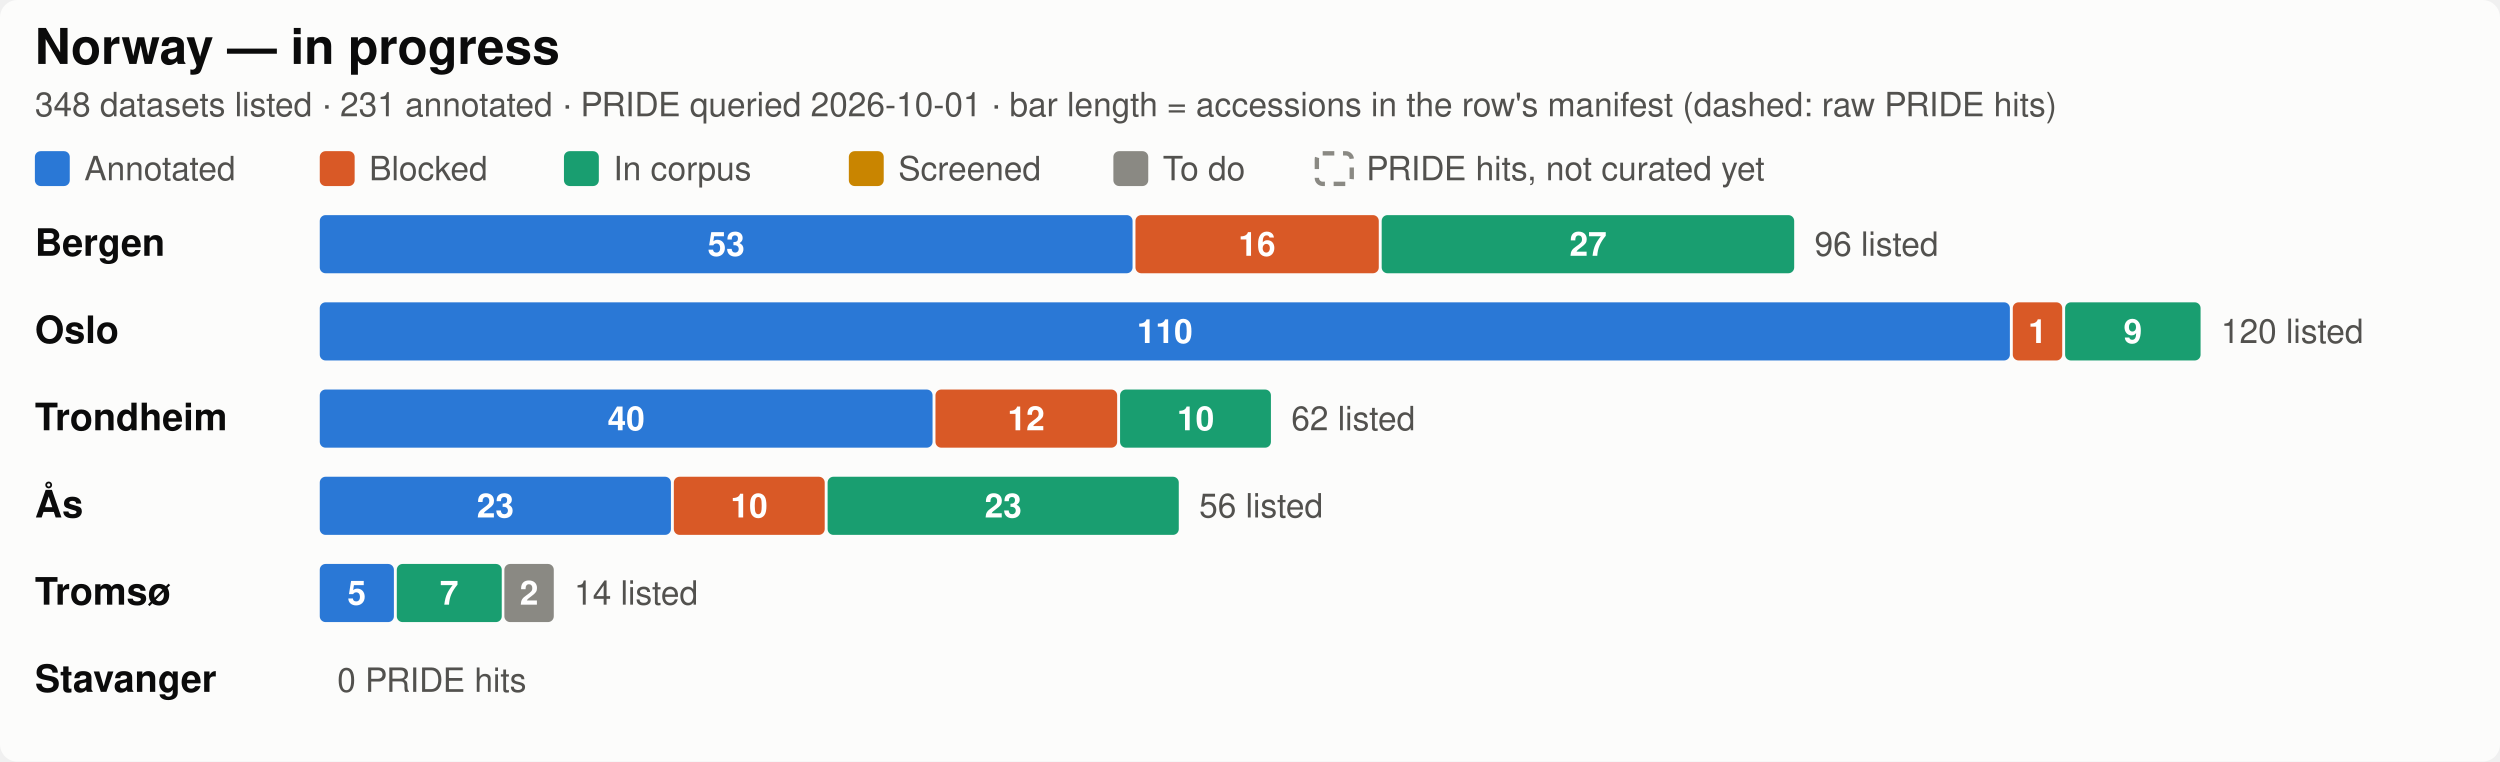
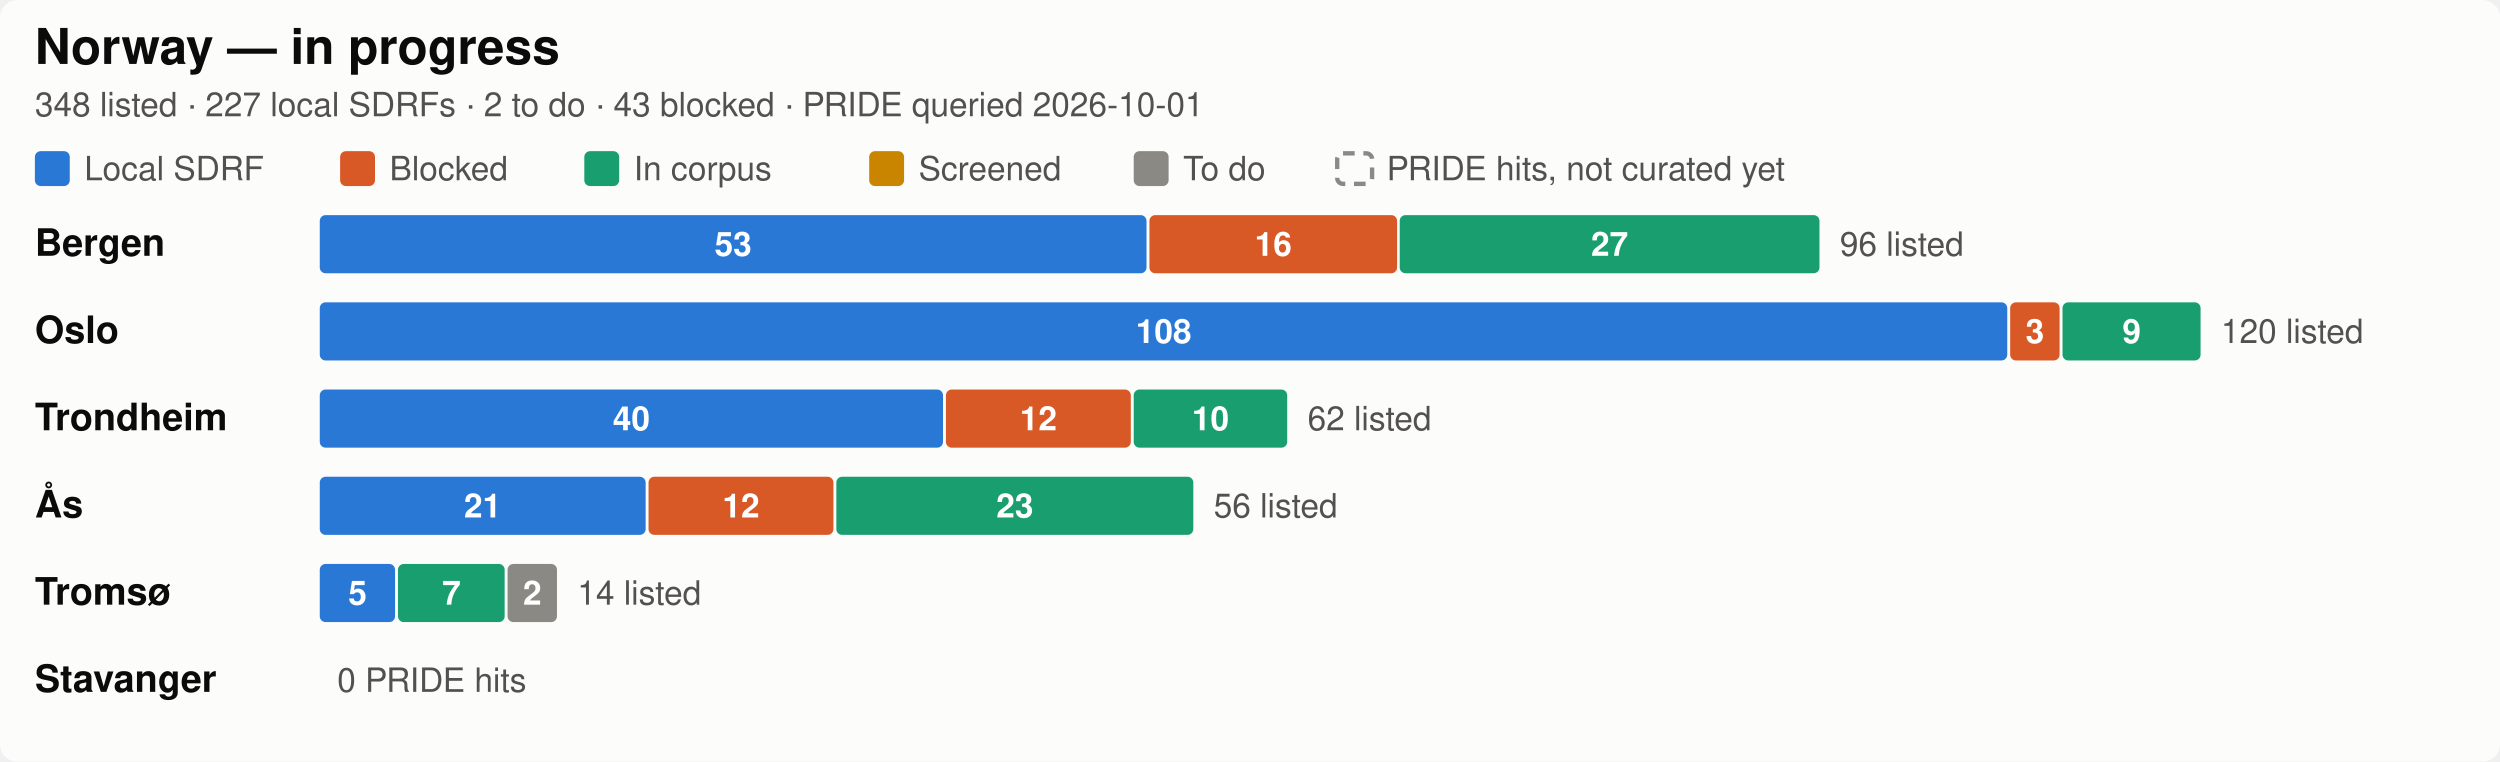
<svg xmlns="http://www.w3.org/2000/svg" width="860" height="262" viewBox="0 0 860 262" role="img" aria-label="Norway SDRF progress by city">
  <style>
  .bg { fill: #fcfcfb; }
  .title { fill: #0b0b0b; font-size: 17px; font-weight: 600; }
  .city { fill: #0b0b0b; font-size: 13px; font-weight: 600; }
  .sub, .legend, .total { fill: #52514e; font-size: 11.5px; }
  .seg { font-size: 11.5px; font-weight: 600; fill: #ffffff; font-variant-numeric: tabular-nums; }
  .uncurated { fill: none; stroke: #8a8983; stroke-width: 1.5; stroke-dasharray: 4 3; }
  text { font-family: -apple-system, "Segoe UI", Helvetica, Arial, sans-serif; }
  .c-annotated { fill: #2a78d6; }
  .c-blocked { fill: #d95926; }
  .c-in_corpus { fill: #199e70; }
  .c-screened { fill: #c98500; }
  .c-todo { fill: #8a8983; }

  @media (prefers-color-scheme: dark) {
    .bg { fill: #1a1a19; }
    .title, .city { fill: #ffffff; }
    .sub, .legend, .total { fill: #c3c2b7; }
    .uncurated { stroke: #8f8e86; }
    .c-annotated { fill: #3987e5; }
    .c-blocked { fill: #d95926; }
    .c-in_corpus { fill: #199e70; }
    .c-screened { fill: #c98500; }
    .c-todo { fill: #6b6a65; }
  }
</style>
  <rect class="bg" width="860" height="262" rx="6" />
  <text class="title" x="12" y="22">Norway — in progress</text>
-   <text class="sub" x="12" y="40">348 datasets listed · 231 annotated · PRIDE queried 2026-10-01 · bar length = accessions in the row's manifest (dashed: raw PRIDE hits)</text>
+   <text class="sub" x="12" y="40">348 listed · 227 local SDRFs · 2 to do · 43 blocked · PRIDE queried 2026-10-01</text>
  <rect class="c-annotated" fill="#2a78d6" x="12" y="52" width="12" height="12" rx="2" />
-   <text class="legend" x="29" y="62">Annotated</text>
-   <rect class="c-blocked" fill="#d95926" x="110" y="52" width="12" height="12" rx="2" />
-   <text class="legend" x="127" y="62">Blocked</text>
-   <rect class="c-in_corpus" fill="#199e70" x="194" y="52" width="12" height="12" rx="2" />
-   <text class="legend" x="211" y="62">In corpus</text>
-   <rect class="c-screened" fill="#c98500" x="292" y="52" width="12" height="12" rx="2" />
-   <text class="legend" x="309" y="62">Screened</text>
-   <rect class="c-todo" fill="#8a8983" x="383" y="52" width="12" height="12" rx="2" />
-   <text class="legend" x="400" y="62">To do</text>
-   <rect class="uncurated" fill="none" stroke="#8a8983" x="453" y="52.75" width="12" height="10.5" rx="2" />
-   <text class="legend" x="470" y="62">PRIDE hits, not curated yet</text>
+   <text class="legend" x="29" y="62">Local SDRF</text>
+   <rect class="c-blocked" fill="#d95926" x="117" y="52" width="12" height="12" rx="2" />
+   <text class="legend" x="134" y="62">Blocked</text>
+   <rect class="c-in_corpus" fill="#199e70" x="201" y="52" width="12" height="12" rx="2" />
+   <text class="legend" x="218" y="62">In corpus</text>
+   <rect class="c-screened" fill="#c98500" x="299" y="52" width="12" height="12" rx="2" />
+   <text class="legend" x="316" y="62">Screened</text>
+   <rect class="c-todo" fill="#8a8983" x="390" y="52" width="12" height="12" rx="2" />
+   <text class="legend" x="407" y="62">To do</text>
+   <rect class="uncurated" fill="none" stroke="#8a8983" x="460" y="52.75" width="12" height="10.5" rx="2" />
+   <text class="legend" x="477" y="62">PRIDE hits, not curated yet</text>
  <text class="city" x="12" y="88.0">Bergen</text>
-   <rect class="c-annotated" fill="#2a78d6" x="110.0" y="74" width="279.6" height="20" rx="2" />
-   <text class="seg" x="249.8" y="88.0" text-anchor="middle">53</text>
-   <rect class="c-blocked" fill="#d95926" x="390.6" y="74" width="83.7" height="20" rx="2" />
-   <text class="seg" x="432.4" y="88.0" text-anchor="middle">16</text>
-   <rect class="c-in_corpus" fill="#199e70" x="475.3" y="74" width="141.9" height="20" rx="2" />
-   <text class="seg" x="546.3" y="88.0" text-anchor="middle">27</text>
-   <text class="total" x="624.2" y="88.0">96 listed</text>
+   <rect class="c-annotated" fill="#2a78d6" x="110.0" y="74" width="284.4" height="20" rx="2" />
+   <text class="seg" x="252.2" y="88.0" text-anchor="middle">53</text>
+   <rect class="c-blocked" fill="#d95926" x="395.4" y="74" width="85.2" height="20" rx="2" />
+   <text class="seg" x="438.0" y="88.0" text-anchor="middle">16</text>
+   <rect class="c-in_corpus" fill="#199e70" x="481.5" y="74" width="144.4" height="20" rx="2" />
+   <text class="seg" x="553.7" y="88.0" text-anchor="middle">27</text>
+   <text class="total" x="632.9" y="88.0">96 listed</text>
  <text class="city" x="12" y="118.0">Oslo</text>
-   <rect class="c-annotated" fill="#2a78d6" x="110.0" y="104" width="581.4" height="20" rx="2" />
-   <text class="seg" x="400.7" y="118.0" text-anchor="middle">110</text>
-   <rect class="c-blocked" fill="#d95926" x="692.4" y="104" width="17.0" height="20" rx="2" />
-   <text class="seg" x="700.9" y="118.0" text-anchor="middle">1</text>
-   <rect class="c-in_corpus" fill="#199e70" x="710.4" y="104" width="46.6" height="20" rx="2" />
-   <text class="seg" x="733.7" y="118.0" text-anchor="middle">9</text>
+   <rect class="c-annotated" fill="#2a78d6" x="110.0" y="104" width="580.5" height="20" rx="2" />
+   <text class="seg" x="400.3" y="118.0" text-anchor="middle">108</text>
+   <rect class="c-blocked" fill="#d95926" x="691.5" y="104" width="17.0" height="20" rx="2" />
+   <text class="seg" x="700.0" y="118.0" text-anchor="middle">3</text>
+   <rect class="c-in_corpus" fill="#199e70" x="709.5" y="104" width="47.5" height="20" rx="2" />
+   <text class="seg" x="733.3" y="118.0" text-anchor="middle">9</text>
  <text class="total" x="764.0" y="118.0">120 listed</text>
  <text class="city" x="12" y="148.0">Trondheim</text>
-   <rect class="c-annotated" fill="#2a78d6" x="110.0" y="134" width="210.8" height="20" rx="2" />
-   <text class="seg" x="215.4" y="148.0" text-anchor="middle">40</text>
-   <rect class="c-blocked" fill="#d95926" x="321.8" y="134" width="62.5" height="20" rx="2" />
-   <text class="seg" x="353.0" y="148.0" text-anchor="middle">12</text>
-   <rect class="c-in_corpus" fill="#199e70" x="385.3" y="134" width="51.9" height="20" rx="2" />
-   <text class="seg" x="411.3" y="148.0" text-anchor="middle">10</text>
-   <text class="total" x="444.2" y="148.0">62 listed</text>
+   <rect class="c-annotated" fill="#2a78d6" x="110.0" y="134" width="214.4" height="20" rx="2" />
+   <text class="seg" x="217.2" y="148.0" text-anchor="middle">40</text>
+   <rect class="c-blocked" fill="#d95926" x="325.4" y="134" width="63.6" height="20" rx="2" />
+   <text class="seg" x="357.2" y="148.0" text-anchor="middle">12</text>
+   <rect class="c-in_corpus" fill="#199e70" x="390.0" y="134" width="52.8" height="20" rx="2" />
+   <text class="seg" x="416.4" y="148.0" text-anchor="middle">10</text>
+   <text class="total" x="449.8" y="148.0">62 listed</text>
  <text class="city" x="12" y="178.0">Ås</text>
-   <rect class="c-annotated" fill="#2a78d6" x="110.0" y="164" width="120.8" height="20" rx="2" />
-   <text class="seg" x="170.4" y="178.0" text-anchor="middle">23</text>
-   <rect class="c-blocked" fill="#d95926" x="231.8" y="164" width="51.9" height="20" rx="2" />
-   <text class="seg" x="257.7" y="178.0" text-anchor="middle">10</text>
-   <rect class="c-in_corpus" fill="#199e70" x="284.7" y="164" width="120.8" height="20" rx="2" />
-   <text class="seg" x="345.1" y="178.0" text-anchor="middle">23</text>
-   <text class="total" x="412.5" y="178.0">56 listed</text>
+   <rect class="c-annotated" fill="#2a78d6" x="110.0" y="164" width="112.1" height="20" rx="2" />
+   <text class="seg" x="166.0" y="178.0" text-anchor="middle">21</text>
+   <rect class="c-blocked" fill="#d95926" x="223.1" y="164" width="63.6" height="20" rx="2" />
+   <text class="seg" x="254.9" y="178.0" text-anchor="middle">12</text>
+   <rect class="c-in_corpus" fill="#199e70" x="287.7" y="164" width="122.8" height="20" rx="2" />
+   <text class="seg" x="349.1" y="178.0" text-anchor="middle">23</text>
+   <text class="total" x="417.5" y="178.0">56 listed</text>
  <text class="city" x="12" y="208.0">Tromsø</text>
-   <rect class="c-annotated" fill="#2a78d6" x="110.0" y="194" width="25.5" height="20" rx="2" />
-   <text class="seg" x="122.7" y="208.0" text-anchor="middle">5</text>
-   <rect class="c-in_corpus" fill="#199e70" x="136.5" y="194" width="36.1" height="20" rx="2" />
-   <text class="seg" x="154.5" y="208.0" text-anchor="middle">7</text>
-   <rect class="c-todo" fill="#8a8983" x="173.5" y="194" width="17.0" height="20" rx="2" />
-   <text class="seg" x="182.0" y="208.0" text-anchor="middle">2</text>
-   <text class="total" x="197.5" y="208.0">14 listed</text>
+   <rect class="c-annotated" fill="#2a78d6" x="110.0" y="194" width="25.9" height="20" rx="2" />
+   <text class="seg" x="123.0" y="208.0" text-anchor="middle">5</text>
+   <rect class="c-in_corpus" fill="#199e70" x="136.9" y="194" width="36.7" height="20" rx="2" />
+   <text class="seg" x="155.3" y="208.0" text-anchor="middle">7</text>
+   <rect class="c-todo" fill="#8a8983" x="174.6" y="194" width="17.0" height="20" rx="2" />
+   <text class="seg" x="183.1" y="208.0" text-anchor="middle">2</text>
+   <text class="total" x="198.6" y="208.0">14 listed</text>
  <text class="city" x="12" y="238.0">Stavanger</text>
  <text class="total" x="116.0" y="238.0">0 PRIDE hits</text>
</svg>
